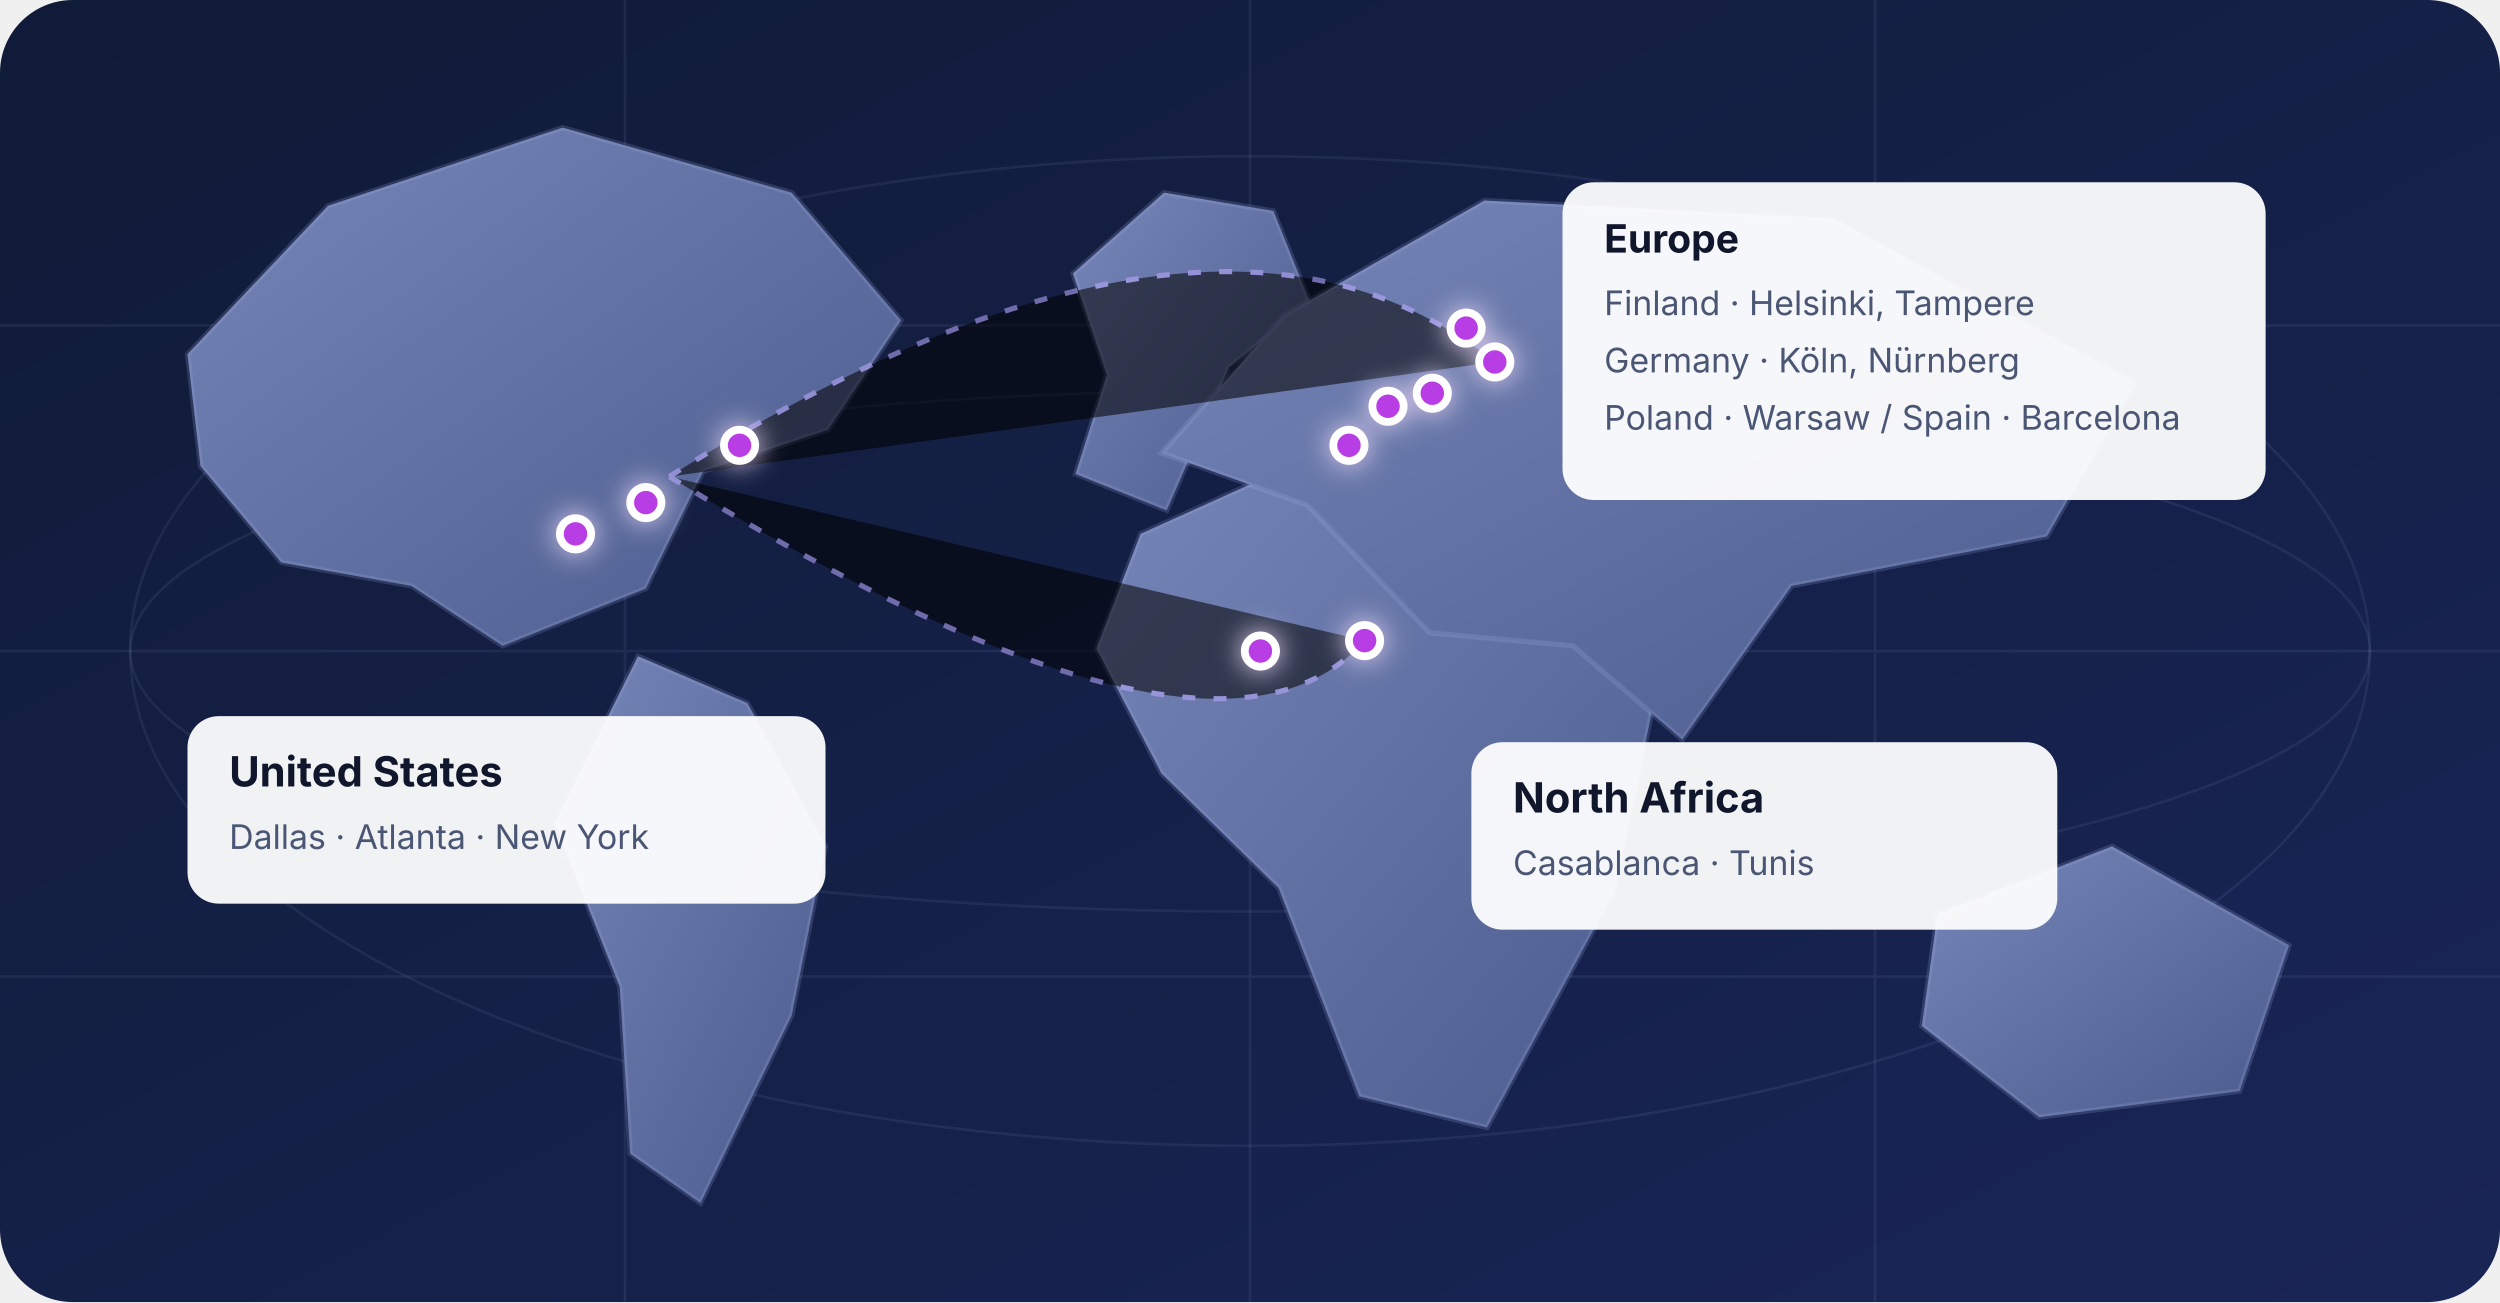
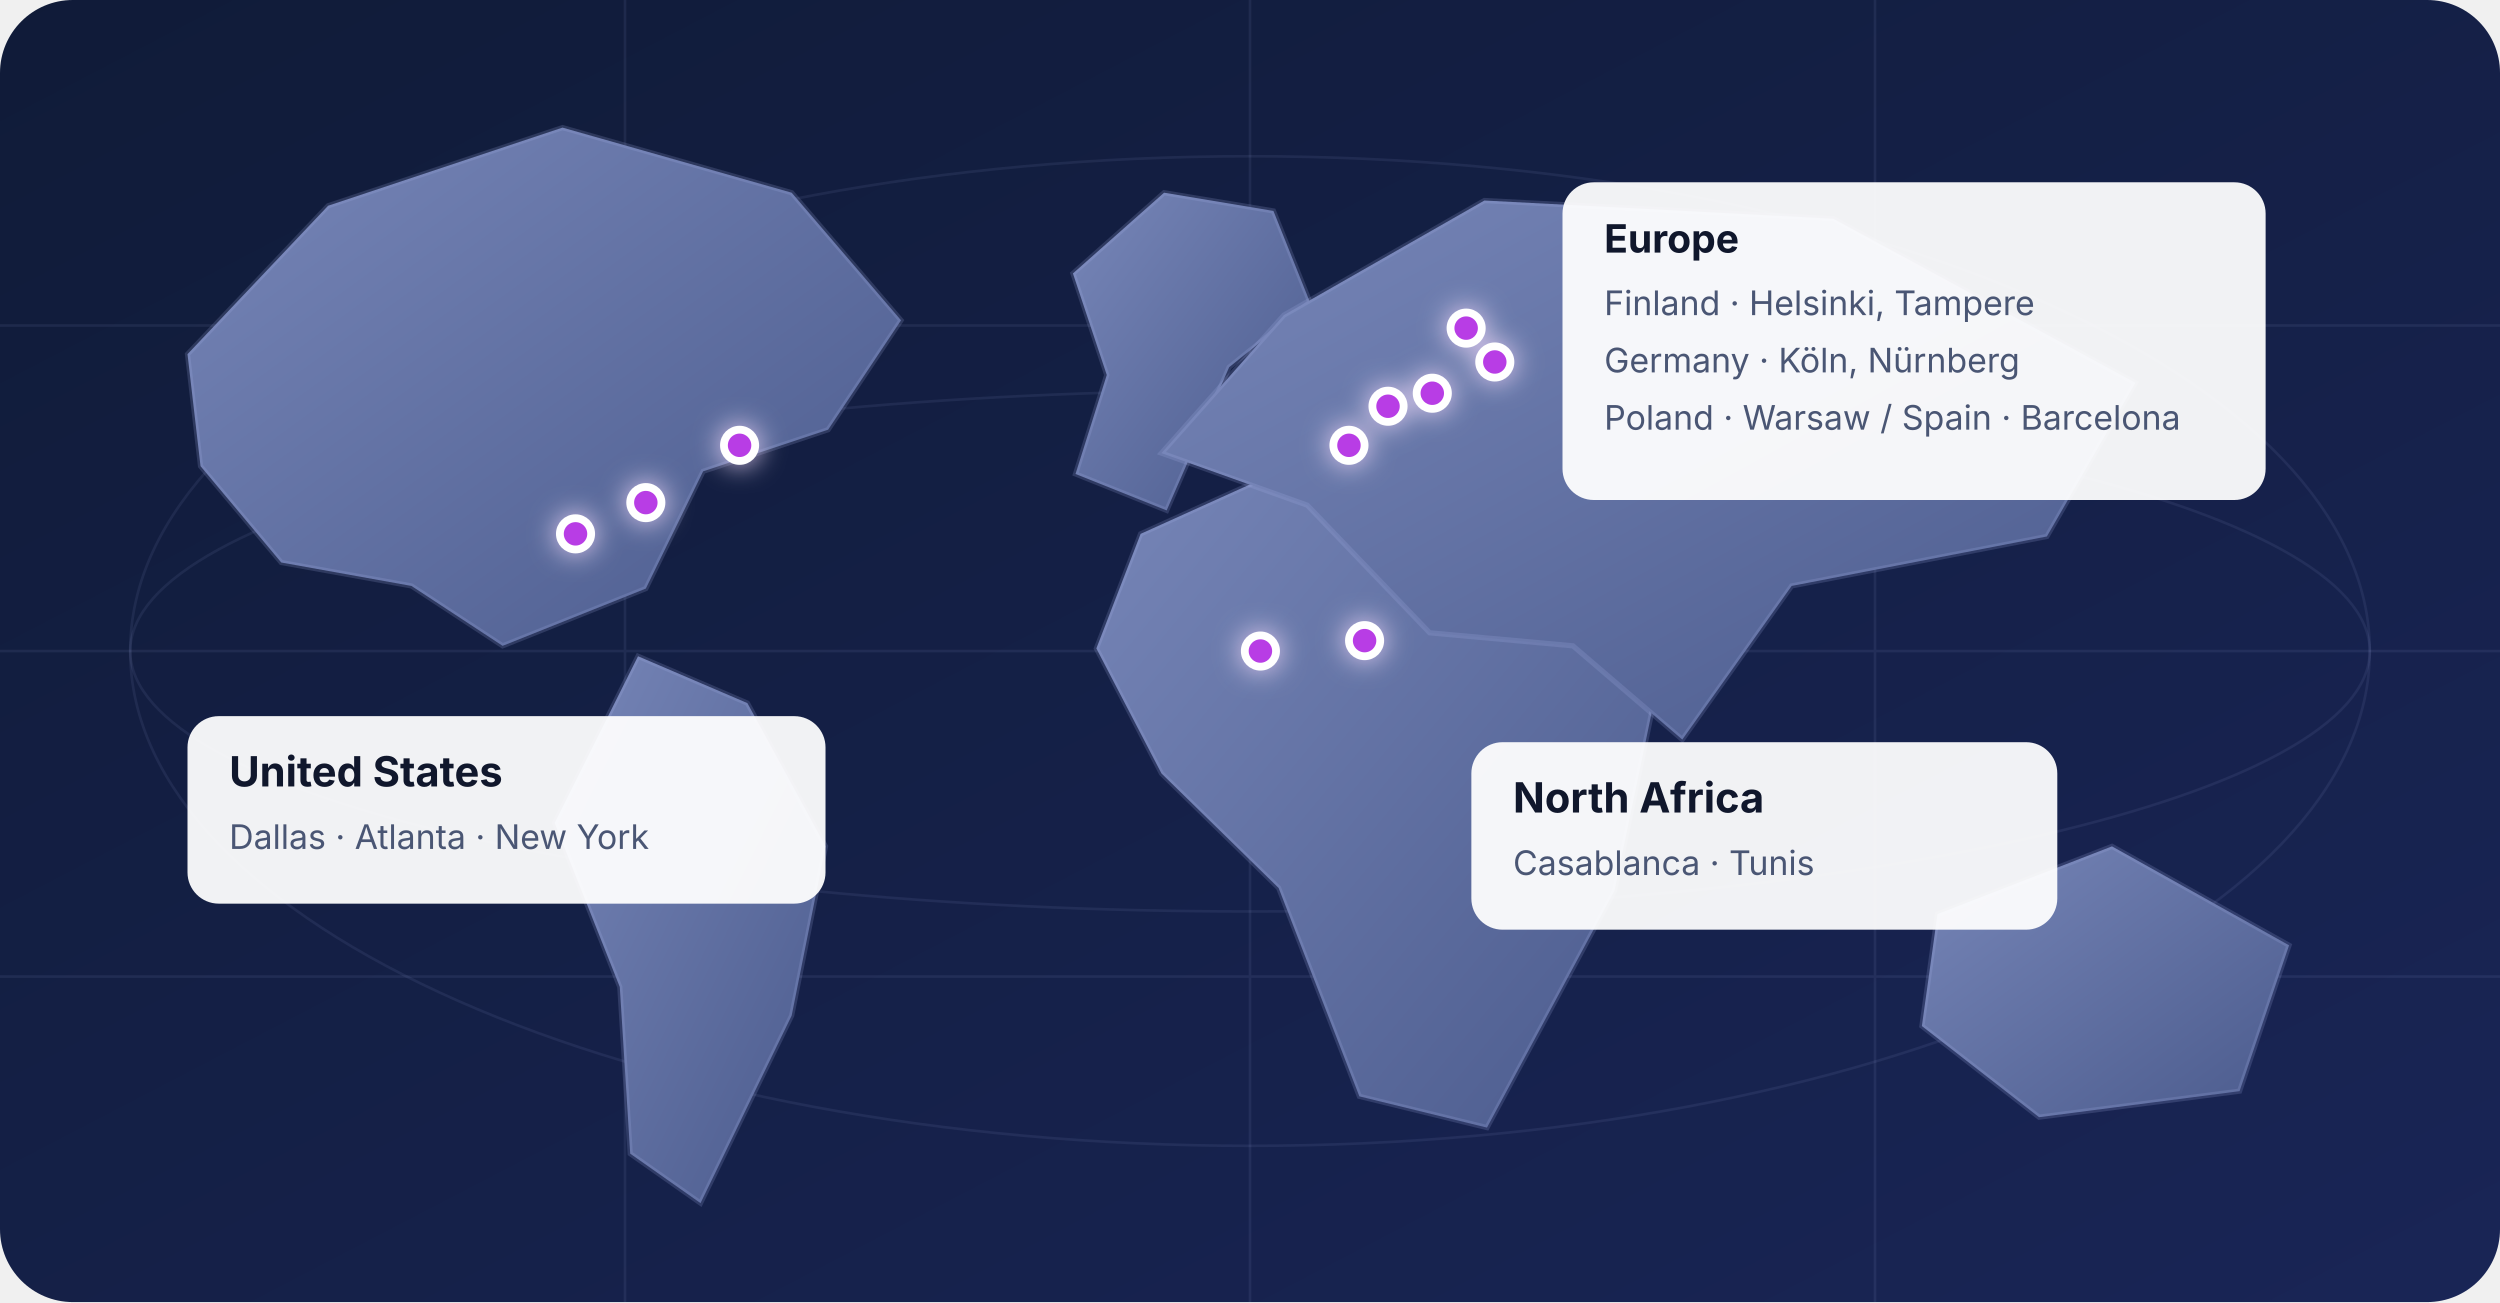
<svg xmlns="http://www.w3.org/2000/svg" viewBox="0 0 960 500" role="img" aria-labelledby="title description">
  <defs>
    <linearGradient id="ocean" x1="0" y1="0" x2="1" y2="1">
      <stop stop-color="#101b38" />
      <stop offset="1" stop-color="#192556" />
    </linearGradient>
    <linearGradient id="land" x1="0" y1="0" x2="1" y2="1">
      <stop stop-color="#7786b8" />
      <stop offset="1" stop-color="#4b5b8d" />
    </linearGradient>
    <filter id="glow">
      <feGaussianBlur stdDeviation="5" result="blur" />
      <feMerge>
        <feMergeNode in="blur" />
        <feMergeNode in="SourceGraphic" />
      </feMerge>
    </filter>
  </defs>
  <rect width="960" height="500" rx="28" fill="url(#ocean)" />
  <g fill="none" stroke="#aebbf0" stroke-opacity=".09">
    <path d="M0 125H960M0 250H960M0 375H960M240 0V500M480 0V500M720 0V500" />
    <ellipse cx="480" cy="250" rx="430" ry="190" />
    <ellipse cx="480" cy="250" rx="430" ry="100" />
  </g>
  <g fill="url(#land)" stroke="#aebbf0" stroke-opacity=".18" stroke-width="2">
    <path d="M72 136l54-57 90-30 88 25 42 49-28 42-48 16-22 45-55 22-35-23-50-9-31-37z" />
    <path d="M245 252l42 18 30 55-13 65-35 72-27-19-4-64-25-63z" />
    <path d="M412 105l35-31 42 7 14 35-31 25-24 55-35-14 12-38z" />
    <path d="M438 205l73-33 88 19 41 55-20 96-49 91-49-12-31-80-45-44-25-48z" />
    <path d="M493 121l77-44 134 7 116 63-34 59-98 19-42 59-42-36-55-5-47-49-56-20z" />
    <path d="M744 351l67-26 68 38-19 56-77 10-45-35z" />
-   </g>
-   <g stroke="#bca9ff" stroke-width="2" stroke-dasharray="5 7" opacity=".55">
-     <path d="M257 183Q465 52 574 139" />
-     <path d="M257 183Q466 312 524 246" />
  </g>
  <g fill="#b83ee5" stroke="#fff" stroke-width="3" filter="url(#glow)">
    <circle cx="221" cy="205" r="6" />
    <circle cx="248" cy="193" r="6" />
    <circle cx="284" cy="171" r="6" />
    <circle cx="518" cy="171" r="6" />
    <circle cx="533" cy="156" r="6" />
    <circle cx="550" cy="151" r="6" />
    <circle cx="563" cy="126" r="6" />
    <circle cx="574" cy="139" r="6" />
    <circle cx="484" cy="250" r="6" />
    <circle cx="524" cy="246" r="6" />
  </g>
  <g font-family="Inter,Segoe UI,sans-serif">
    <g transform="translate(72 275)">
      <rect width="245" height="72" rx="12" fill="#fff" fill-opacity=".94" />
      <text x="16" y="27" fill="#10172c" font-size="16" font-weight="700">United States</text>
      <text x="16" y="51" fill="#4a5674" font-size="13">Dallas · Atlanta · New York</text>
    </g>
    <g transform="translate(600 70)">
      <rect width="270" height="122" rx="12" fill="#fff" fill-opacity=".94" />
      <text x="16" y="27" fill="#10172c" font-size="15" font-weight="700">Europe</text>
      <text x="16" y="51" fill="#4a5674" font-size="13">Finland · Helsinki, Tampere</text>
      <text x="16" y="73" fill="#4a5674" font-size="13">Germany · Köln, Nürnberg</text>
      <text x="16" y="95" fill="#4a5674" font-size="13">Poland · Warsaw  /  Spain · Barcelona</text>
    </g>
    <g transform="translate(565 285)">
      <rect width="225" height="72" rx="12" fill="#fff" fill-opacity=".94" />
      <text x="16" y="27" fill="#10172c" font-size="16" font-weight="700">North Africa</text>
      <text x="16" y="51" fill="#4a5674" font-size="13">Casablanca · Tunis</text>
    </g>
  </g>
</svg>
